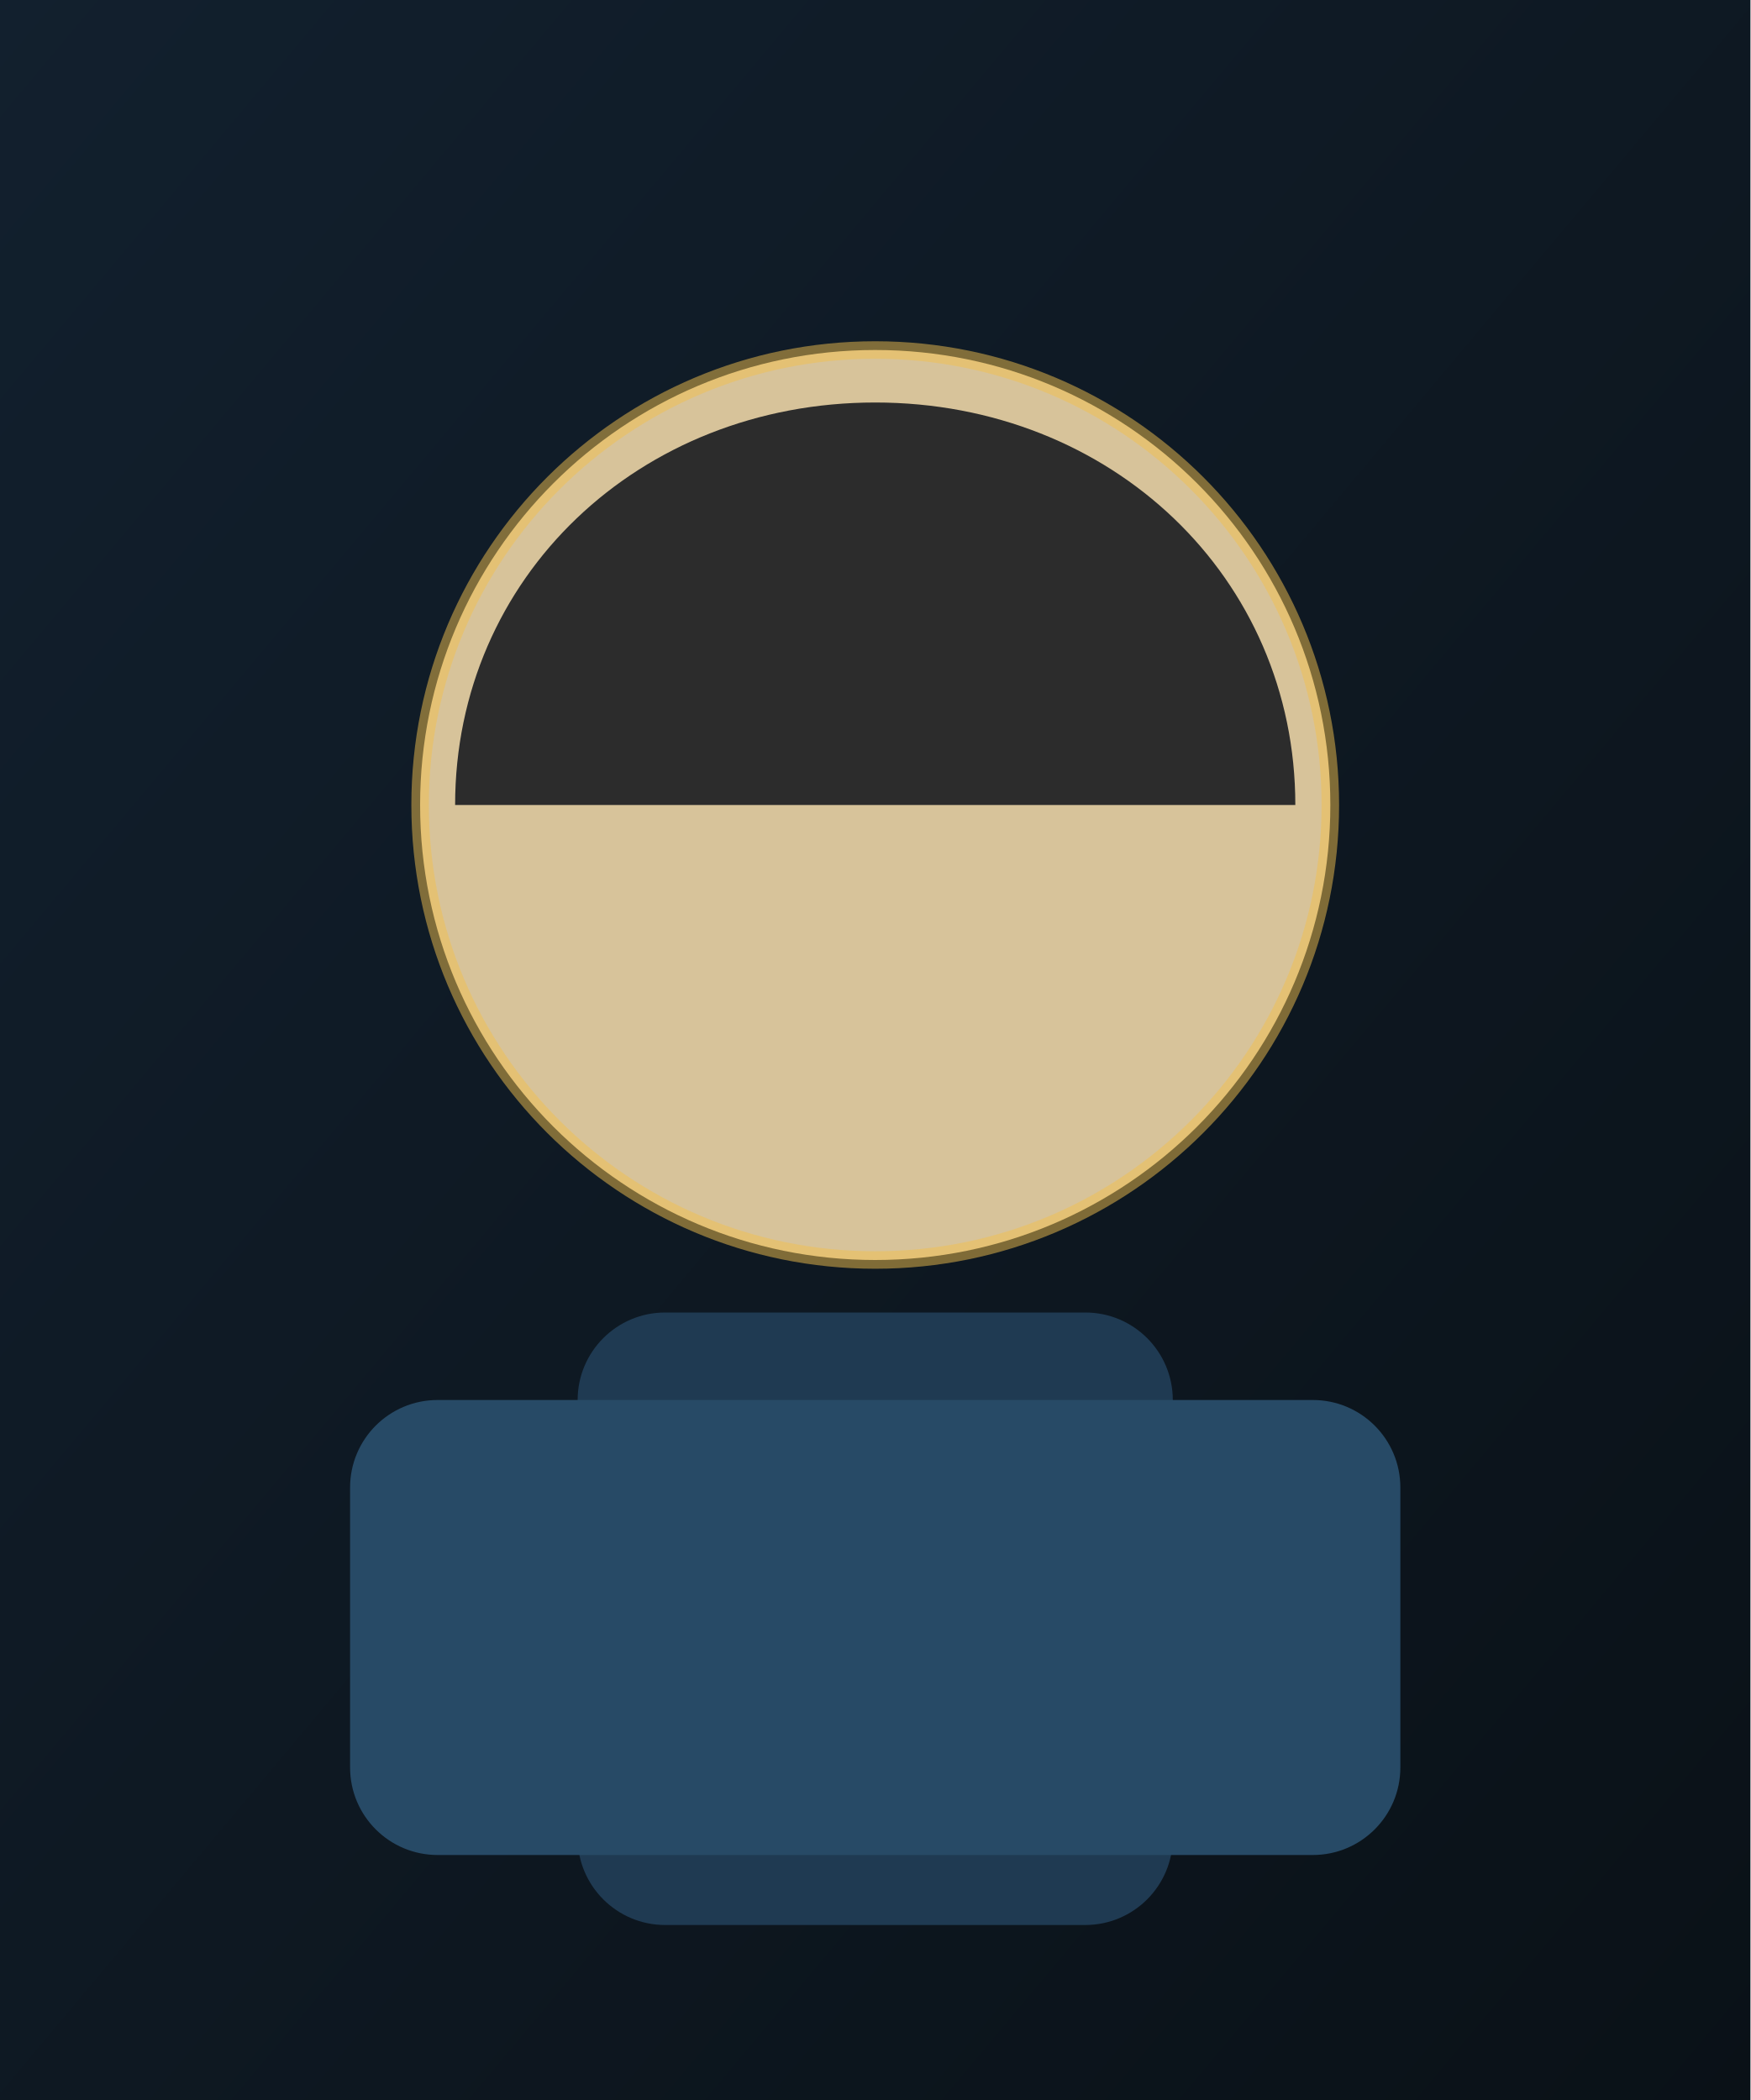
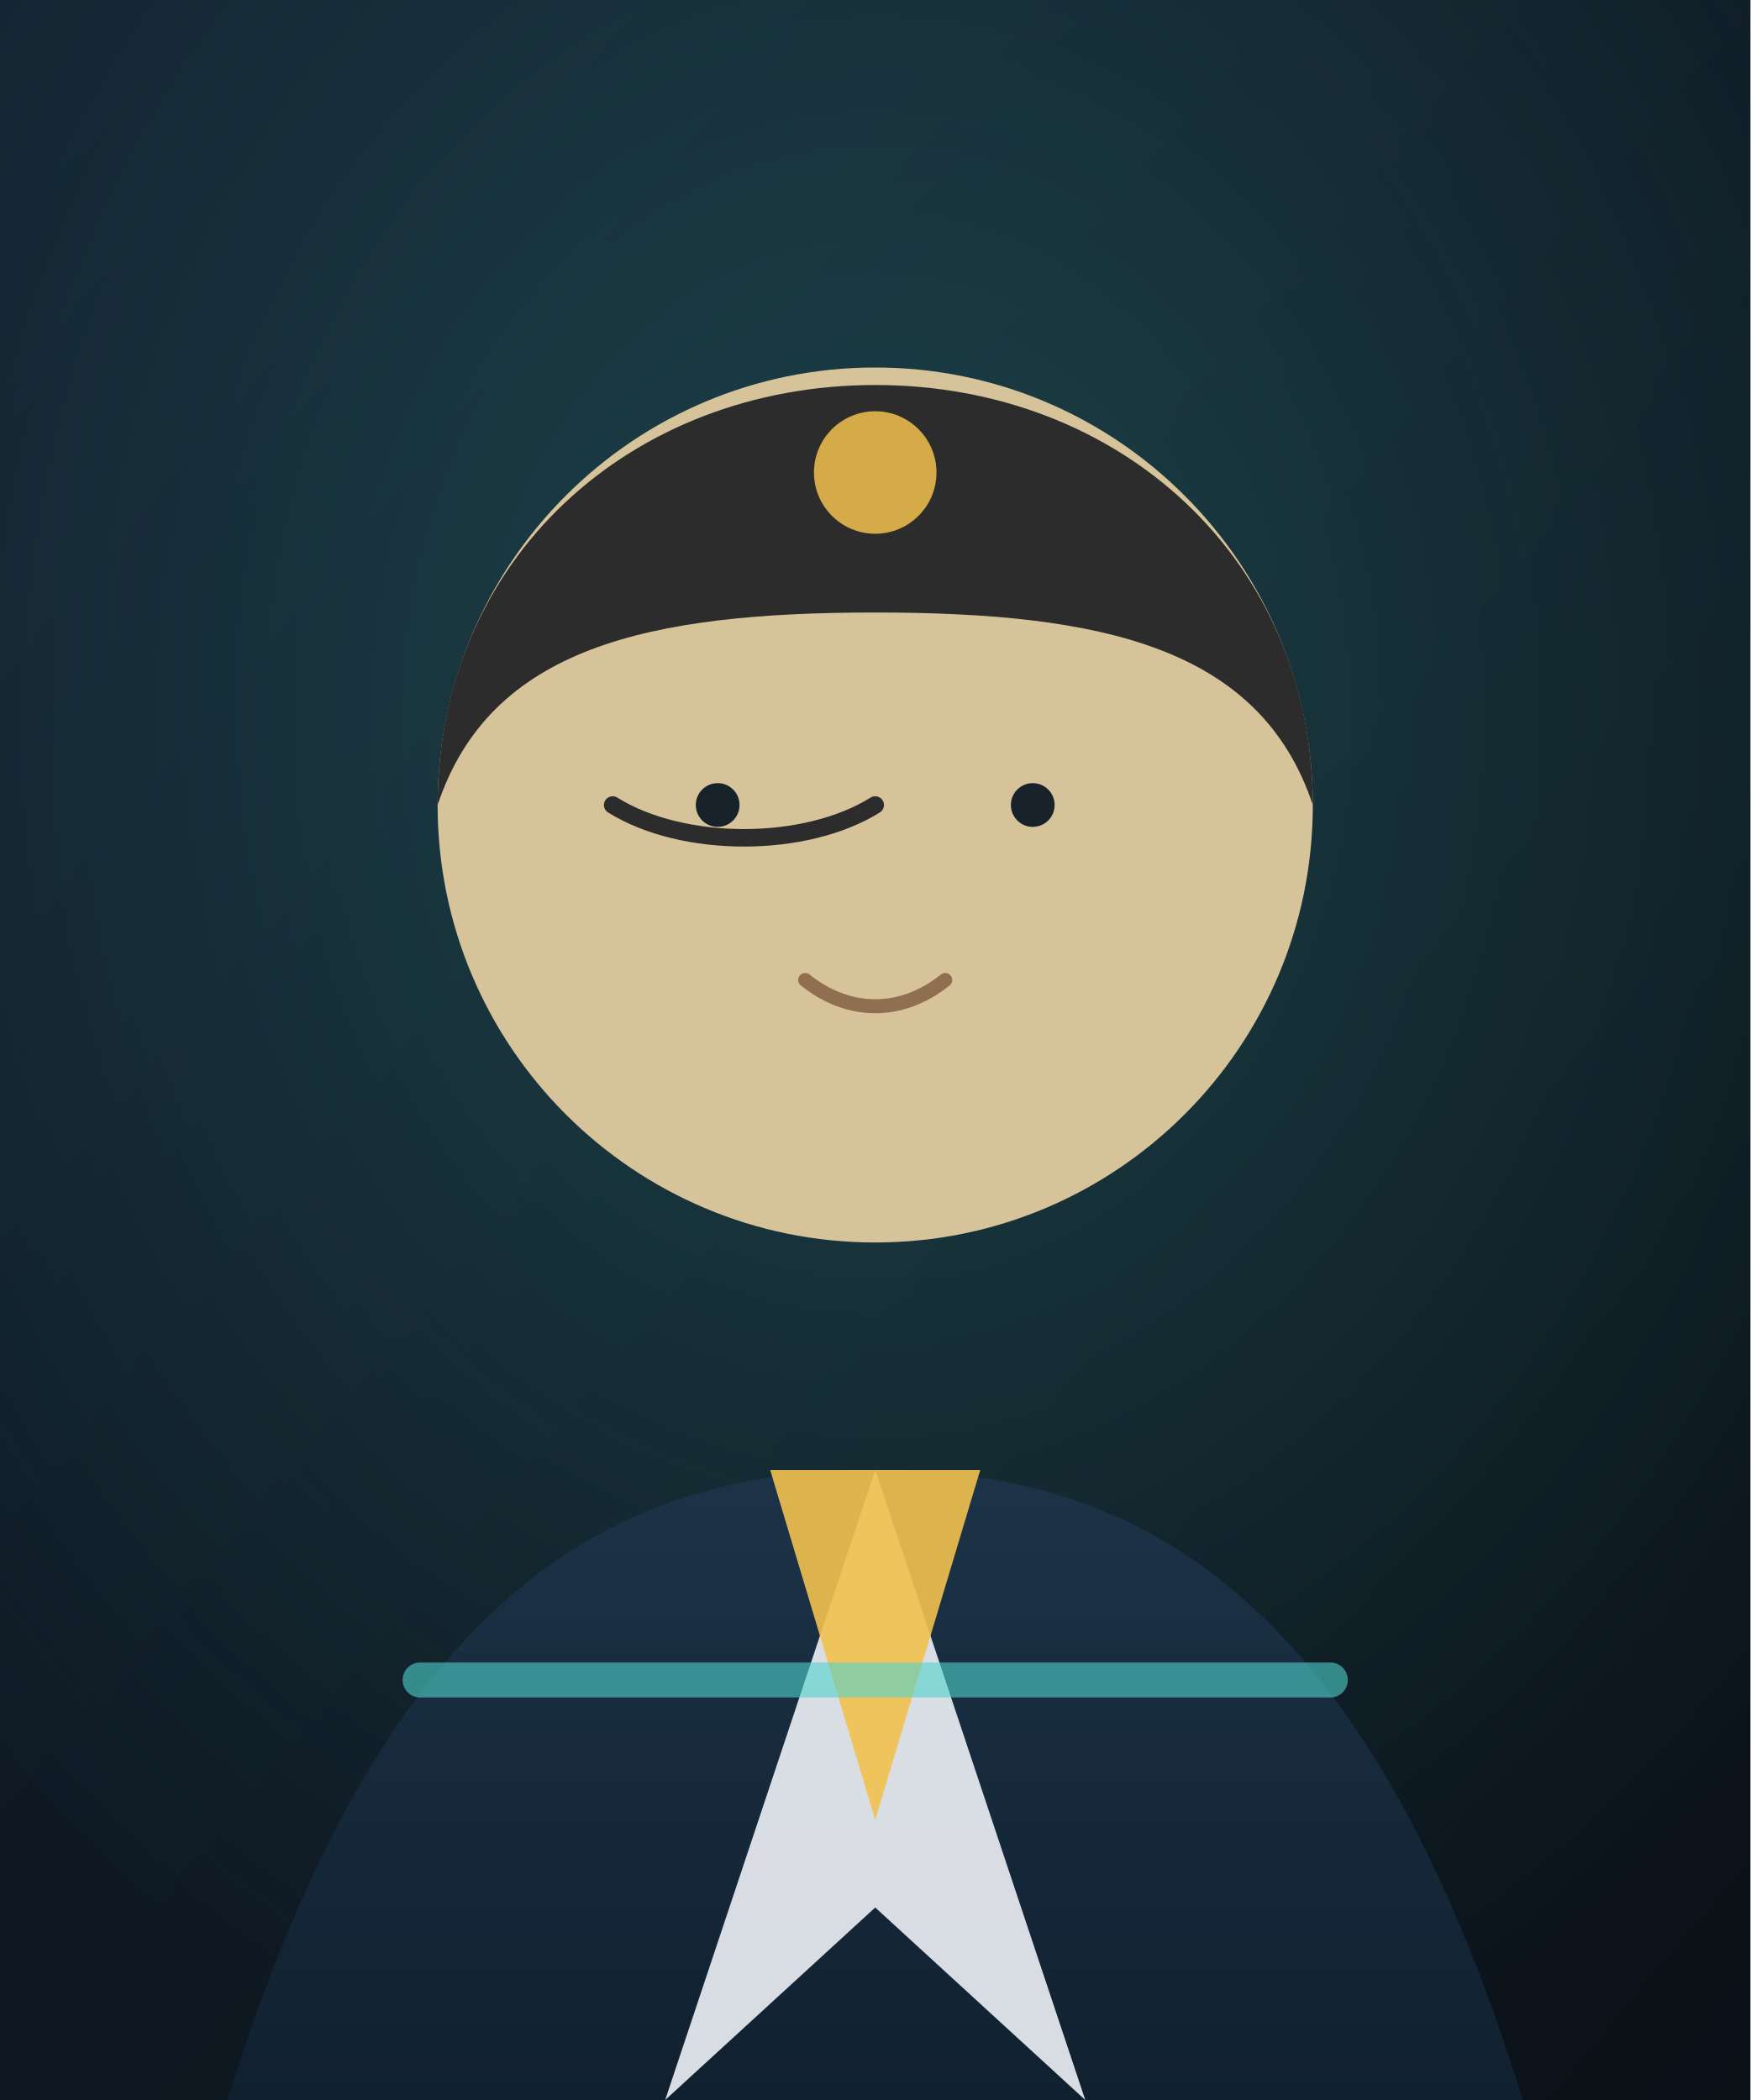
<svg xmlns="http://www.w3.org/2000/svg" viewBox="0 0 200 240">
  <defs>
    <linearGradient id="bg" x1="0" y1="0" x2="1" y2="1">
      <stop offset="0" stop-color="#12202e" />
      <stop offset="1" stop-color="#0a1117" />
    </linearGradient>
+     <radialGradient id="glow" cx="0.5" cy="0.34" r="0.7">
+       <stop offset="0" stop-color="#4fd2cc" stop-opacity="0.22" />
+       <stop offset="1" stop-color="#4fd2cc" stop-opacity="0" />
+     </radialGradient>
+     <linearGradient id="suit" x1="0" y1="0" x2="0" y2="1">
+       <stop offset="0" stop-color="#1c3348" />
+       <stop offset="1" stop-color="#10202f" />
+     </linearGradient>
  </defs>
  <rect width="200" height="240" fill="url(#bg)" />
-   <circle cx="100" cy="92" r="52" fill="#d7c39a" />
-   <circle cx="100" cy="92" r="52" fill="none" stroke="#f2c14e" stroke-width="2" stroke-opacity="0.5" />
-   <path d="M52 92c0-26 21-46 48-46s48 20 48 46" fill="#2c2c2c" />
-   <rect x="66" y="150" width="68" height="70" rx="10" fill="#1f3a52" />
-   <rect x="40" y="160" width="120" height="52" rx="10" fill="#274a66" />
+   <rect width="200" height="240" fill="url(#glow)" />
+   <path d="M26 240 C44 182 70 168 100 168 C130 168 156 182 174 240 Z" fill="url(#suit)" />
+   <path d="M100 168 L76 240 L100 218 L124 240 Z" fill="#e9edf2" fill-opacity="0.92" />
+   <path d="M88 168 L100 208 L112 168 Z" fill="#f2c14e" fill-opacity="0.9" />
+   <circle cx="100" cy="92" r="50" fill="#d7c39a" />
+   <path d="M50 92c0-28 22-48 50-48s50 20 50 48c-6-18-24-22-50-22s-44 4-50 22Z" fill="#2c2c2c" />
+   <path d="M70 92c8 5 22 5 30 0" fill="none" stroke="#2c2c2c" stroke-width="2" stroke-linecap="round" />
+   <circle cx="82" cy="92" r="2.5" fill="#18222b" />
+   <circle cx="118" cy="92" r="2.5" fill="#18222b" />
+   <path d="M92 112c5 4 11 4 16 0" fill="none" stroke="#8f6f4f" stroke-width="1.6" stroke-linecap="round" />
+   <circle cx="100" cy="54" r="7" fill="#f2c14e" fill-opacity="0.85" />
+   <rect x="46" y="190" width="108" height="4" rx="2" fill="#4fd2cc" fill-opacity="0.6" />
</svg>
